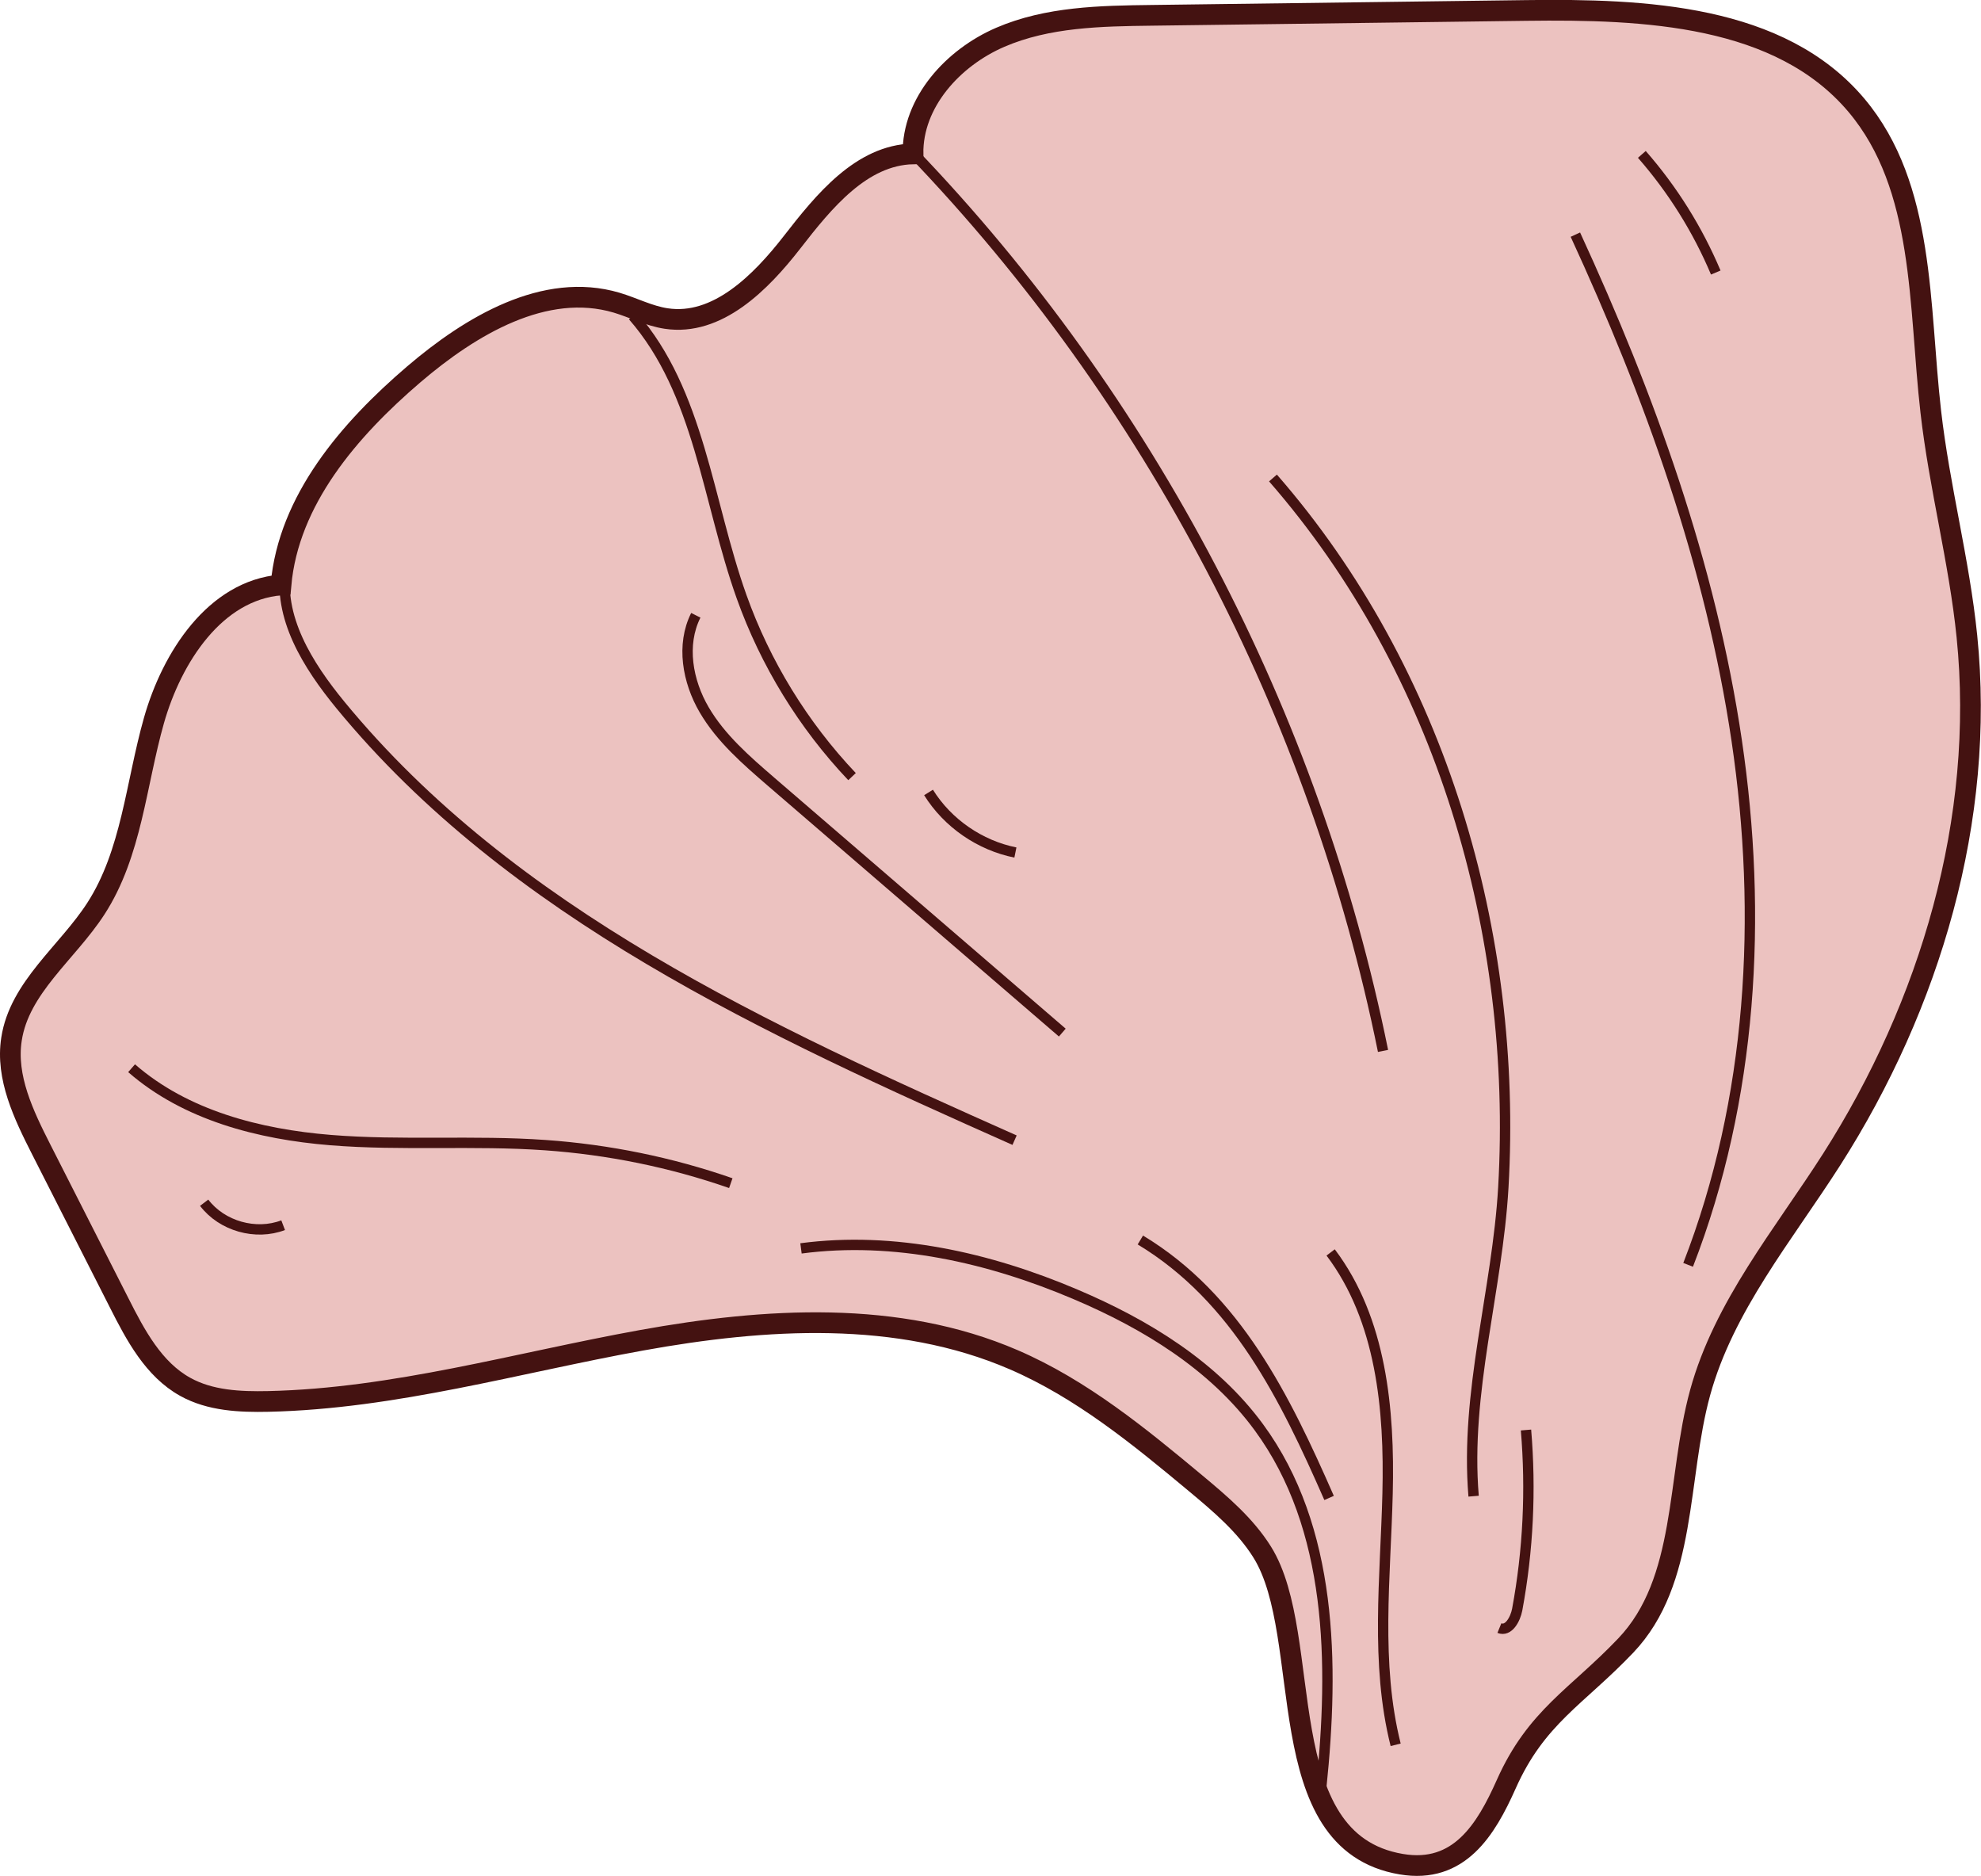
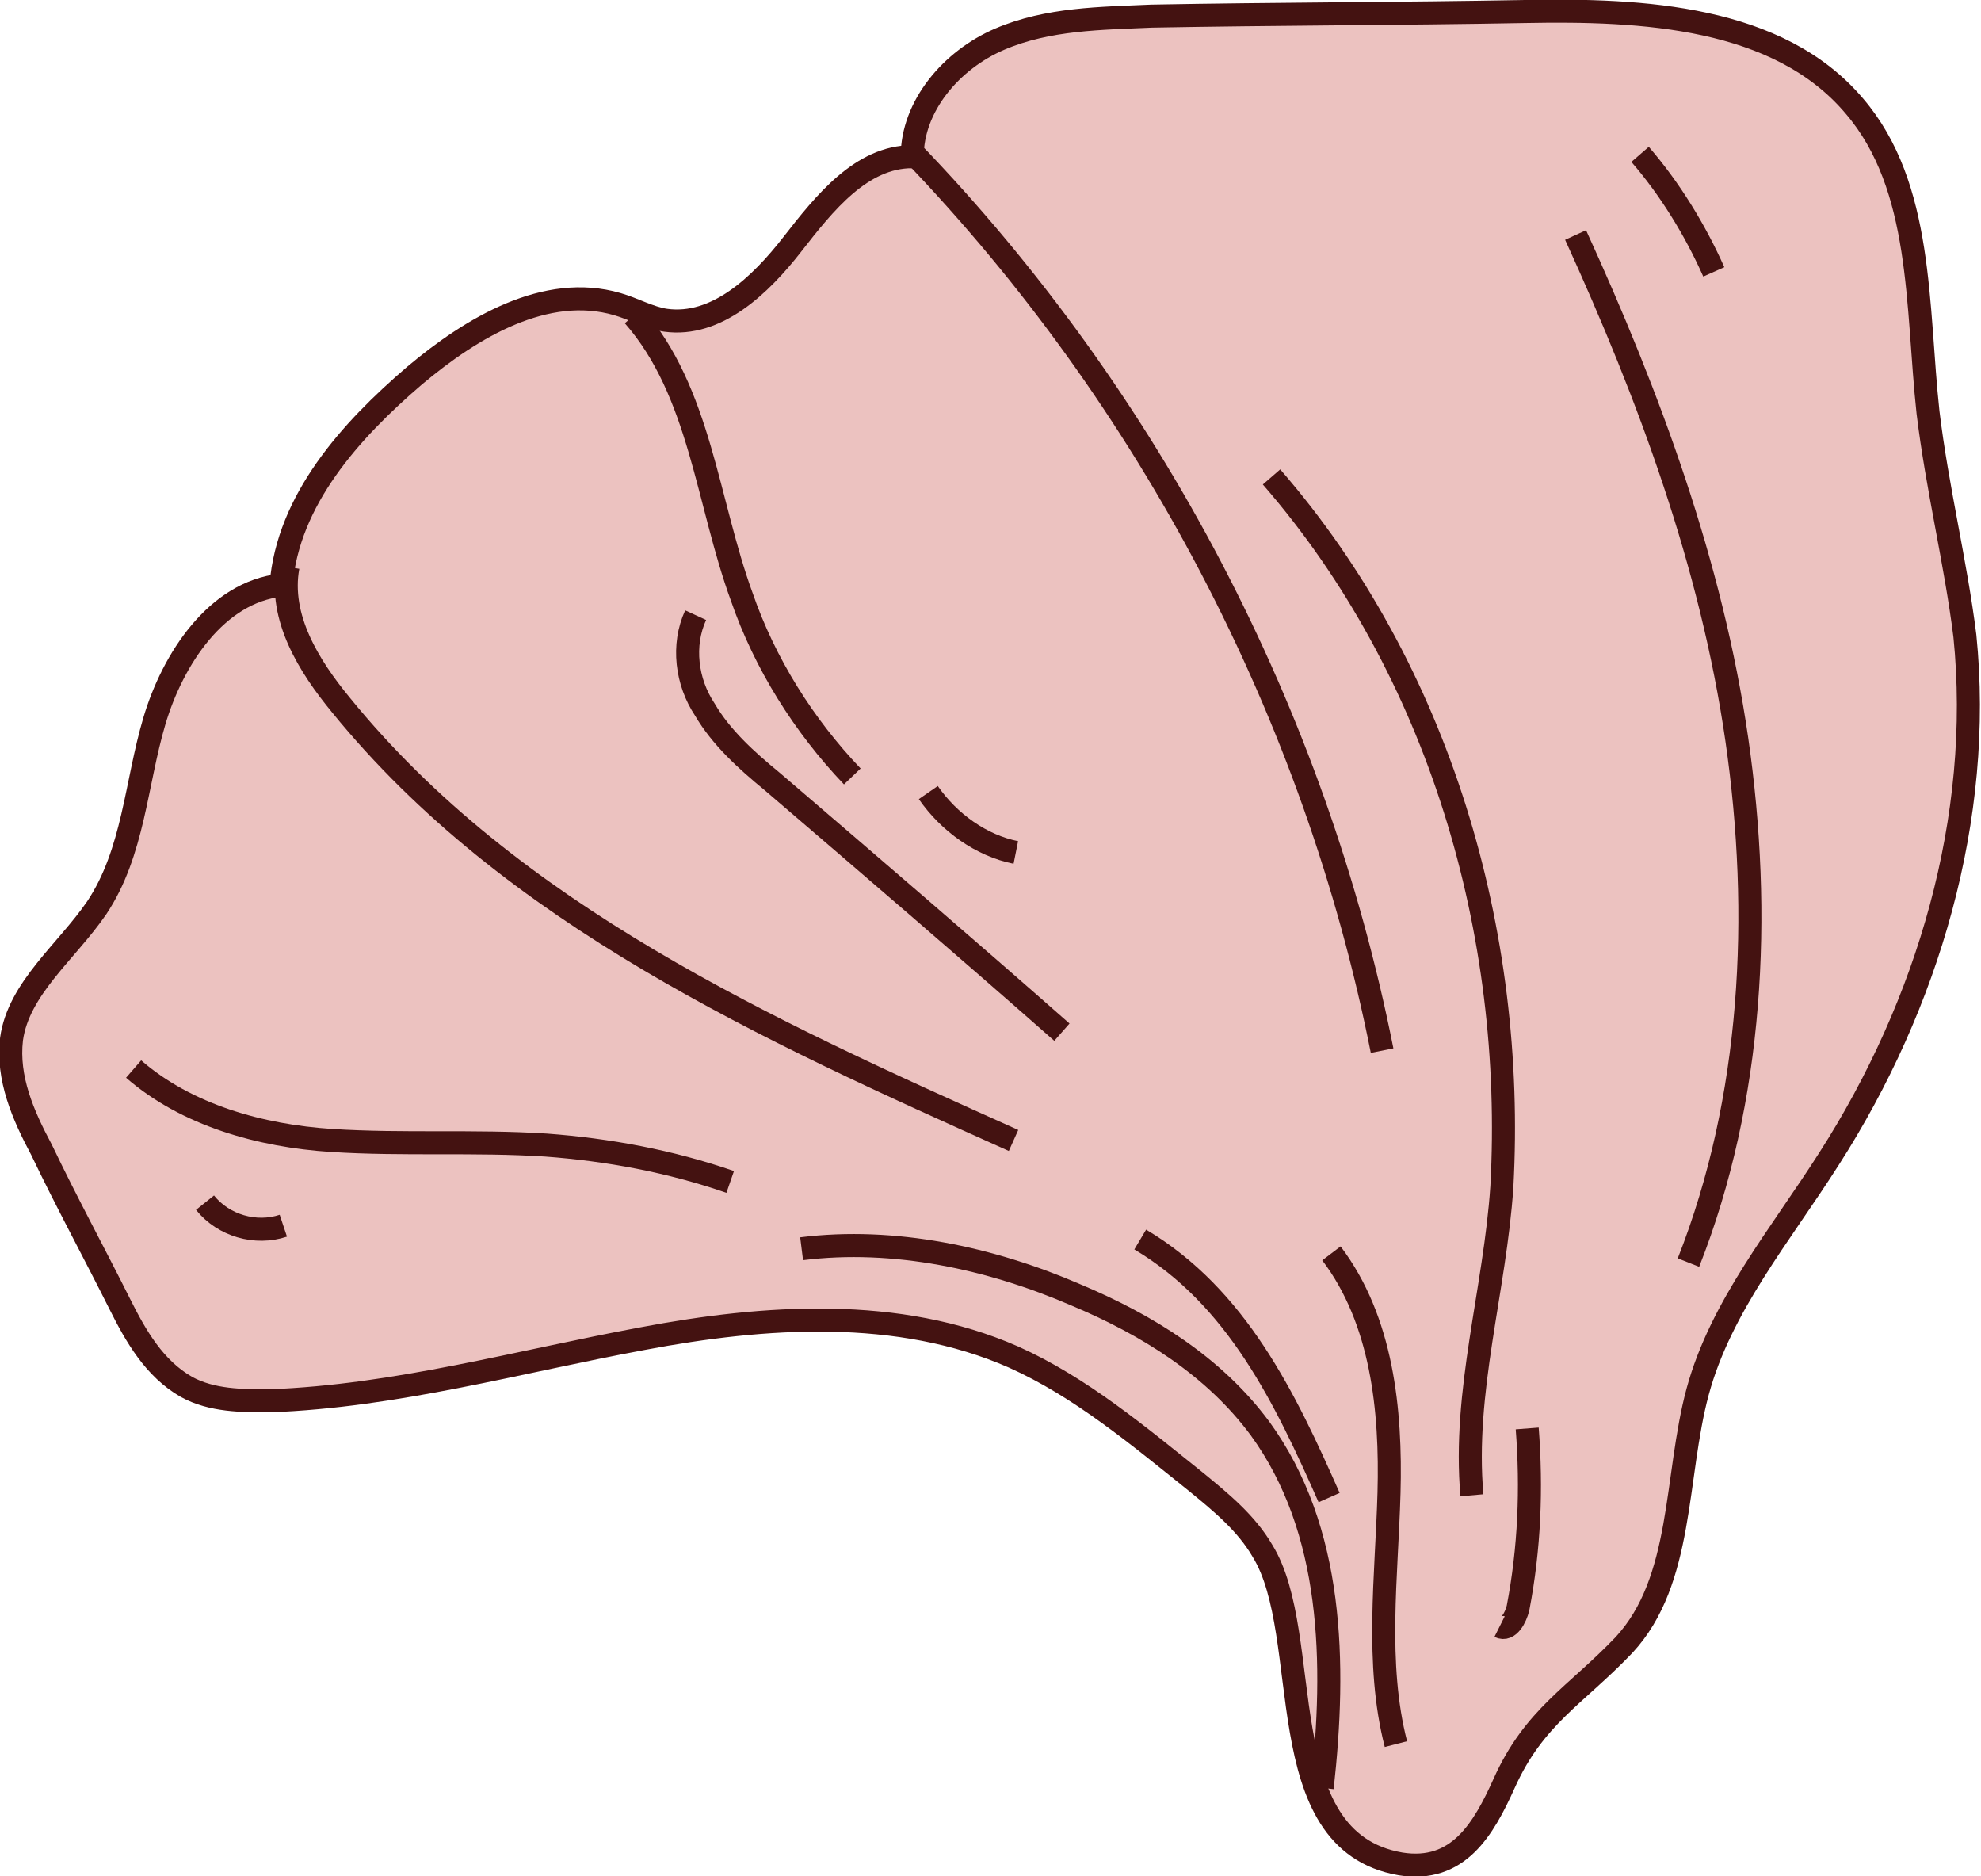
- <svg xmlns="http://www.w3.org/2000/svg" version="1.1" id="Layer_1" x="0px" y="0px" viewBox="0 0 191.35 181.17" style="enable-background:new 0 0 191.35 181.17;" xml:space="preserve">
-   <style type="text/css">
- 	.st0{fill:none;stroke:#441211;stroke-width:2;stroke-miterlimit:10;}
- 	.st1{fill:#ECC2C0;stroke:#441211;stroke-width:2;stroke-miterlimit:10;}
- 	.st2{fill:#441211;}
- 	.st3{fill:none;stroke:#441211;stroke-linejoin:round;stroke-miterlimit:10;}
- 	.st4{fill:#441211;stroke:#441211;stroke-width:2;stroke-miterlimit:10;}
- 	.st5{fill:none;stroke:#EDC2C0;stroke-miterlimit:10;}
- 	.st6{fill:#D7F1F4;}
- 	.st7{fill:none;}
- </style>
+ <svg xmlns="http://www.w3.org/2000/svg" version="1.1" id="Layer_1" x="0px" y="0px" viewBox="0 0 86 81.4" enable-background="new 0 0 86 81.4" xml:space="preserve">
  <g>
-     <path class="st1" d="M121.92,149.89c-1.63-2.61-4.03-4.64-6.39-6.61c-5.47-4.56-11.08-9.15-17.62-11.97   c-11.19-4.83-23.98-4.04-35.97-1.87s-23.84,5.63-36.02,5.9c-2.75,0.06-5.62-0.07-8.03-1.41c-3.05-1.69-4.8-4.98-6.37-8.09   c-2.51-4.95-5.03-9.89-7.54-14.84c-1.69-3.33-3.44-6.95-2.87-10.64c0.76-5.01,5.4-8.36,8.15-12.61c3.46-5.35,3.87-12.04,5.61-18.17   s5.92-12.57,12.27-13.09c0.73-8.19,6.58-14.99,12.83-20.34c5.5-4.7,12.66-8.97,19.59-6.92c1.61,0.48,3.12,1.28,4.78,1.53   c4.93,0.75,9.12-3.44,12.18-7.38s6.68-8.4,11.67-8.52c-0.07-4.97,3.86-9.29,8.43-11.26s9.69-2.06,14.66-2.12   c12.04-0.16,24.09-0.32,36.13-0.47c11.46-0.15,24.53,0.4,31.91,9.16c6.65,7.9,6,19.34,7.18,29.59c0.83,7.28,2.75,14.41,3.49,21.7   c1.79,17.63-3.53,35.59-13.07,50.52c-4.66,7.29-10.41,14.16-12.7,22.51c-2.28,8.31-1.24,18.18-7.18,24.42   c-4.71,4.95-8.65,6.88-11.55,13.4c-1.96,4.4-4.55,8.66-10.13,7.72C122.49,177.87,127.04,158.09,121.92,149.89z" />
-     <path class="st3" d="M134.81,168.5c-1.98-7.88-0.98-16.15-0.78-24.28c0.2-8.12-0.6-16.78-5.5-23.27" />
-     <path class="st3" d="M142.34,144.49c-0.84-10.06,2.29-19.83,2.87-29.81c1.41-24.51-5.98-49.87-22.25-68.52" />
-     <path class="st3" d="M88.08,14.65c22.95,23.88,38.93,54.38,45.51,86.84" />
-     <path class="st3" d="M152.17,22.66c7.17,15.57,13.07,31.88,15.58,48.84s1.52,34.67-4.69,50.65" />
-     <path class="st3" d="M128.38,144.66c-4.24-9.65-8.93-19.3-18.23-24.91" />
-     <path class="st3" d="M77.37,120.56c8.99-1.19,18.17,0.89,26.52,4.44c6.79,2.88,13.35,6.89,17.71,12.84   c7.13,9.72,7.27,22.82,6.02,34.81" />
-     <path class="st3" d="M27.64,54.71c-0.85,4.87,2.1,9.54,5.23,13.36C49.43,88.23,74.16,99.5,98,110.11" />
-     <path class="st3" d="M67.21,59.42c-1.43,2.85-0.8,6.38,0.81,9.13c1.61,2.75,4.07,4.88,6.48,6.96c9.37,8.07,18.74,16.14,28.11,24.21   " />
-     <path class="st3" d="M98.08,82.33c-3.43-0.69-6.54-2.83-8.39-5.8" />
-     <path class="st3" d="M82.3,75c-4.71-4.97-8.37-10.93-10.67-17.38c-3.29-9.2-4.06-19.76-10.5-27.11" />
-     <path class="st3" d="M158.59,14.91c2.97,3.39,5.39,7.26,7.14,11.41" />
-     <path class="st3" d="M12.71,103.16c5.22,4.55,12.31,6.38,19.21,6.94s13.86,0,20.76,0.49c6.1,0.43,12.14,1.66,17.91,3.67" />
-     <path class="st3" d="M19.72,116.15c1.72,2.26,4.98,3.18,7.63,2.17" />
-     <path class="st3" d="M144.83,157.23c0.88,0.36,1.54-0.85,1.72-1.78c1.06-5.71,1.34-11.56,0.85-17.35" />
+     <path fill="#ECC2C0" stroke="#441211" stroke-miterlimit="10" d="M54.8,67.3c-0.7-1.2-1.8-2.1-2.9-3c-2.5-2-5-4.1-7.9-5.4   c-5-2.2-10.8-1.8-16.1-0.8c-5.4,1-10.7,2.5-16.2,2.7c-1.2,0-2.5,0-3.6-0.6c-1.4-0.8-2.2-2.2-2.9-3.6c-1.1-2.2-2.3-4.4-3.4-6.7   c-0.8-1.5-1.5-3.1-1.3-4.8c0.3-2.2,2.4-3.8,3.7-5.7C5.8,37,5.9,34,6.7,31.3s2.7-5.6,5.5-5.9c0.3-3.7,3-6.7,5.8-9.1   c2.5-2.1,5.7-4,8.8-3.1c0.7,0.2,1.4,0.6,2.1,0.7c2.2,0.3,4.1-1.5,5.5-3.3c1.4-1.8,3-3.8,5.2-3.8c0-2.2,1.7-4.2,3.8-5.1   s4.4-0.9,6.6-1c5.4-0.1,10.8-0.1,16.2-0.2c5.1-0.1,11,0.2,14.3,4.1c3,3.5,2.7,8.7,3.2,13.3c0.4,3.3,1.2,6.5,1.6,9.7   c0.8,7.9-1.6,16-5.9,22.7c-2.1,3.3-4.7,6.4-5.7,10.1c-1,3.7-0.6,8.2-3.2,11c-2.1,2.2-3.9,3.1-5.2,6c-0.9,2-2,3.9-4.5,3.5   C55,79.9,57.1,71,54.8,67.3z" />
+     <path fill="none" stroke="#441211" stroke-linejoin="round" stroke-miterlimit="10" d="M60.6,75.7c-0.9-3.5-0.4-7.3-0.3-10.9   s-0.3-7.5-2.5-10.4" />
+     <path fill="none" stroke="#441211" stroke-linejoin="round" stroke-miterlimit="10" d="M63.9,64.9c-0.4-4.5,1-8.9,1.3-13.4   c0.6-11-2.7-22.4-10-30.8" />
+     <path fill="none" stroke="#441211" stroke-linejoin="round" stroke-miterlimit="10" d="M39.6,6.6C49.9,17.3,57.1,31,60,45.6" />
+     <path fill="none" stroke="#441211" stroke-linejoin="round" stroke-miterlimit="10" d="M68.4,10.2c3.2,7,5.9,14.3,7,21.9   s0.7,15.6-2.1,22.7" />
+     <path fill="none" stroke="#441211" stroke-linejoin="round" stroke-miterlimit="10" d="M57.7,65c-1.9-4.3-4-8.7-8.2-11.2" />
+     <path fill="none" stroke="#441211" stroke-linejoin="round" stroke-miterlimit="10" d="M34.8,54.2c4-0.5,8.2,0.4,11.9,2   c3.1,1.3,6,3.1,8,5.8c3.2,4.4,3.3,10.2,2.7,15.6" />
+     <path fill="none" stroke="#441211" stroke-linejoin="round" stroke-miterlimit="10" d="M12.5,24.6c-0.4,2.2,0.9,4.3,2.3,6   c7.4,9.1,18.5,14.1,29.2,18.9" />
+     <path fill="none" stroke="#441211" stroke-linejoin="round" stroke-miterlimit="10" d="M30.2,26.7c-0.6,1.3-0.4,2.9,0.4,4.1   c0.7,1.2,1.8,2.2,2.9,3.1c4.2,3.6,8.4,7.2,12.6,10.9" />
+     <path fill="none" stroke="#441211" stroke-linejoin="round" stroke-miterlimit="10" d="M44.1,37c-1.5-0.3-2.9-1.3-3.8-2.6" />
+     <path fill="none" stroke="#441211" stroke-linejoin="round" stroke-miterlimit="10" d="M37,33.7c-2.1-2.2-3.8-4.9-4.8-7.8   c-1.5-4.1-1.8-8.9-4.7-12.2" />
+     <path fill="none" stroke="#441211" stroke-linejoin="round" stroke-miterlimit="10" d="M71.2,6.7c1.3,1.5,2.4,3.3,3.2,5.1" />
+     <path fill="none" stroke="#441211" stroke-linejoin="round" stroke-miterlimit="10" d="M5.8,46.4c2.3,2,5.5,2.9,8.6,3.1   s6.2,0,9.3,0.2c2.7,0.2,5.4,0.7,8,1.6" />
+     <path fill="none" stroke="#441211" stroke-linejoin="round" stroke-miterlimit="10" d="M8.9,52.2c0.8,1,2.2,1.4,3.4,1" />
+     <path fill="none" stroke="#441211" stroke-linejoin="round" stroke-miterlimit="10" d="M65.1,70.6c0.4,0.2,0.7-0.4,0.8-0.8   c0.5-2.6,0.6-5.2,0.4-7.8" />
  </g>
</svg>
